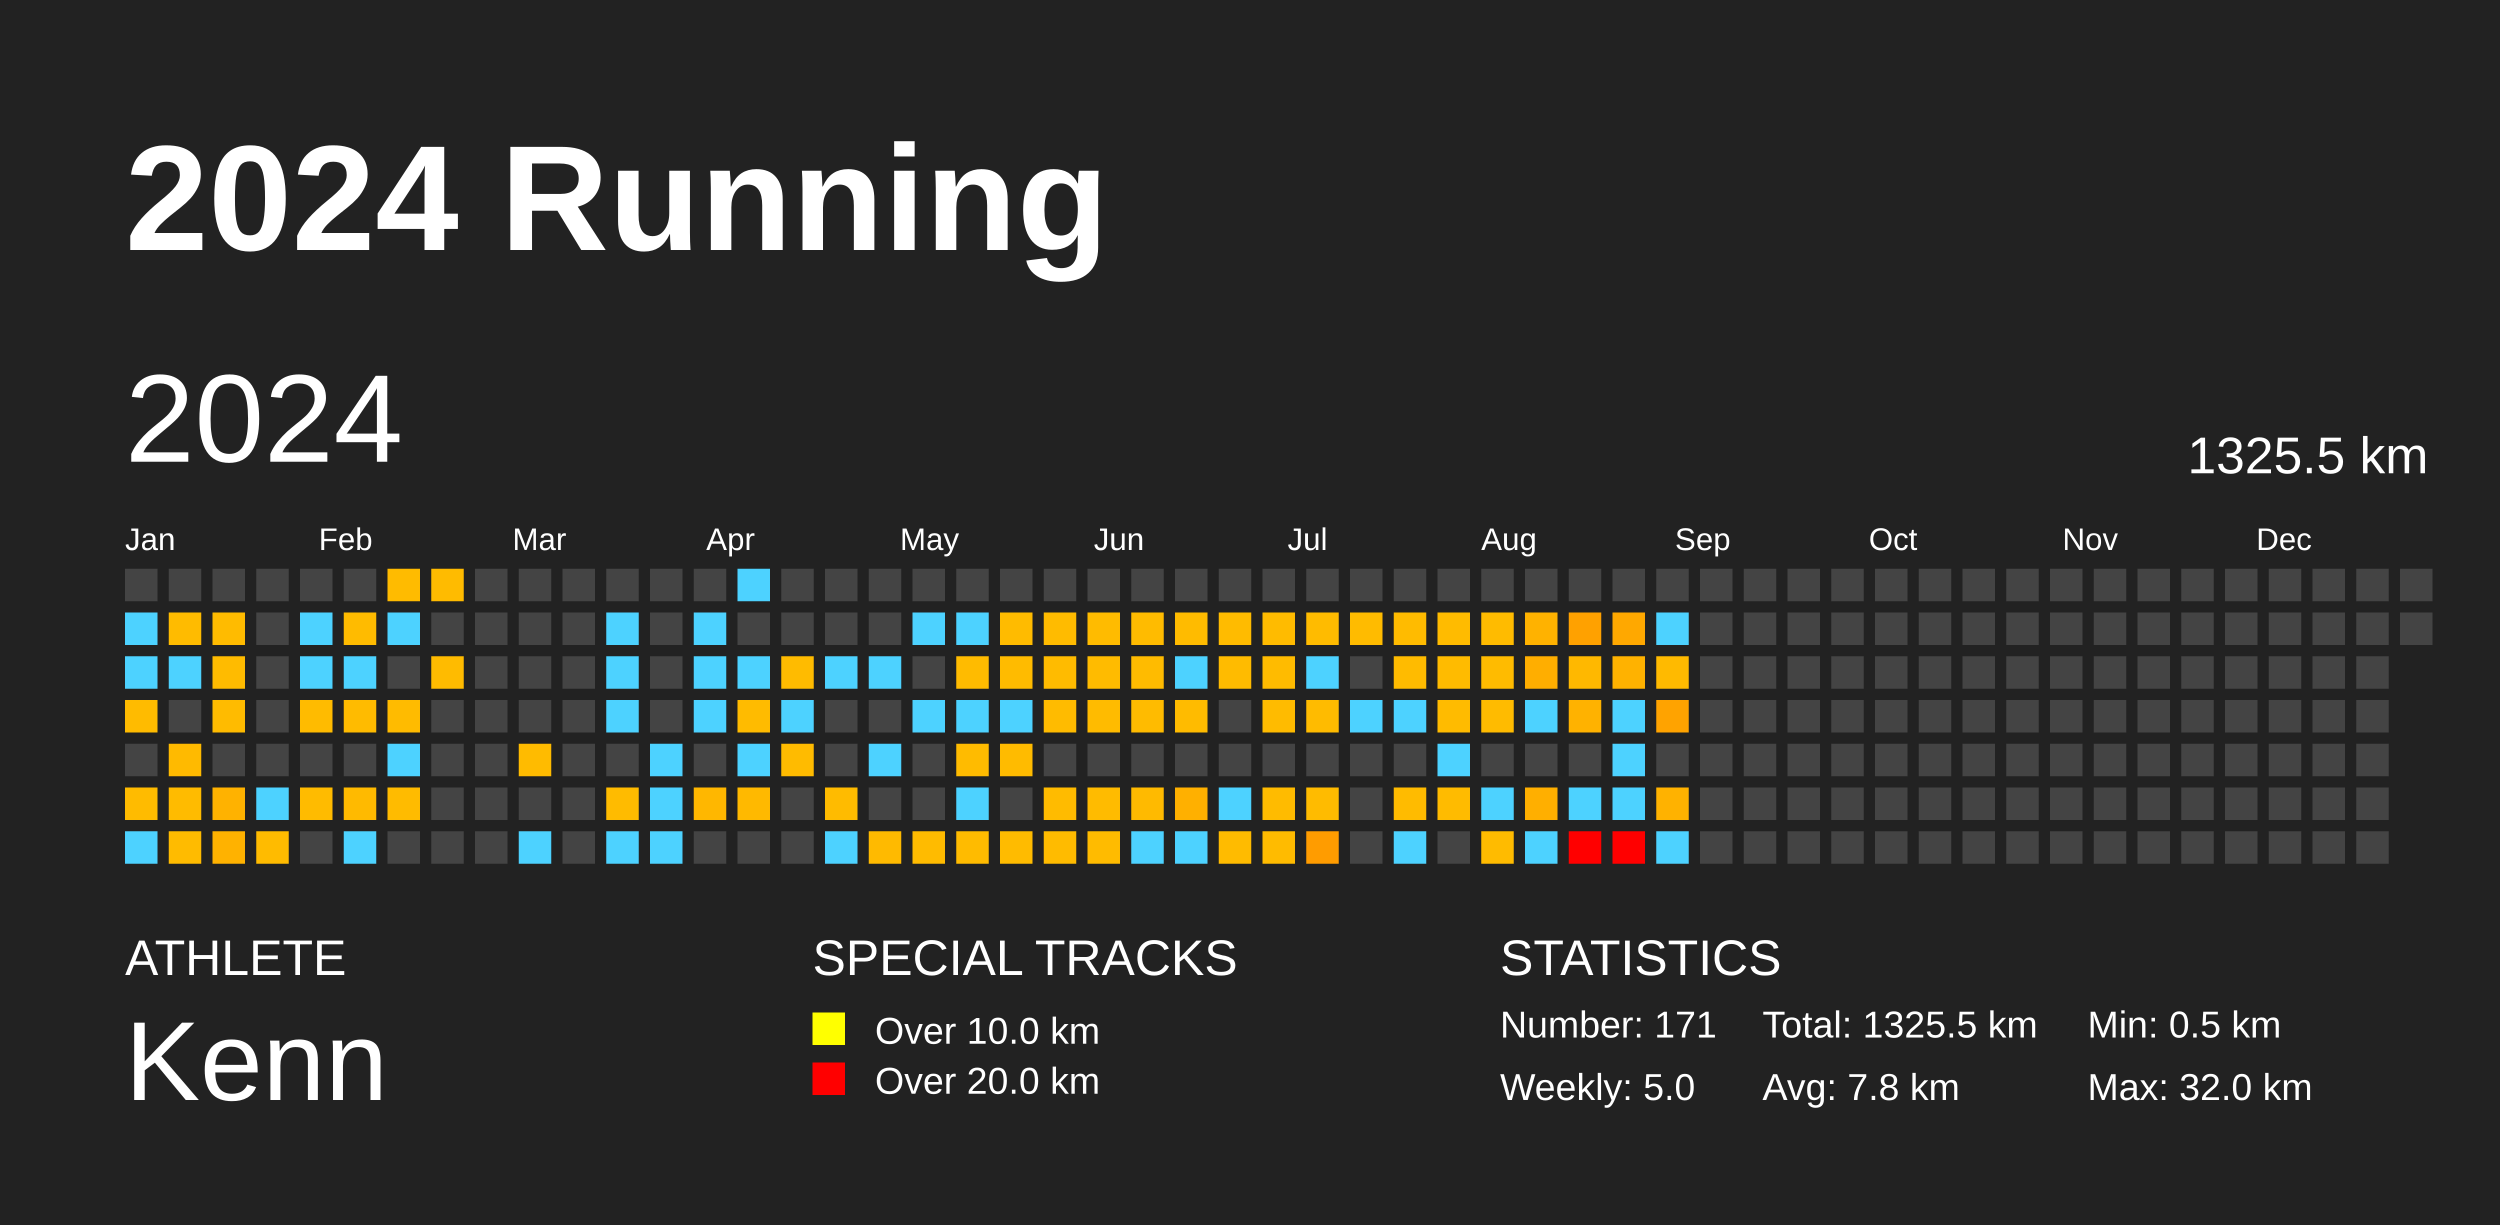
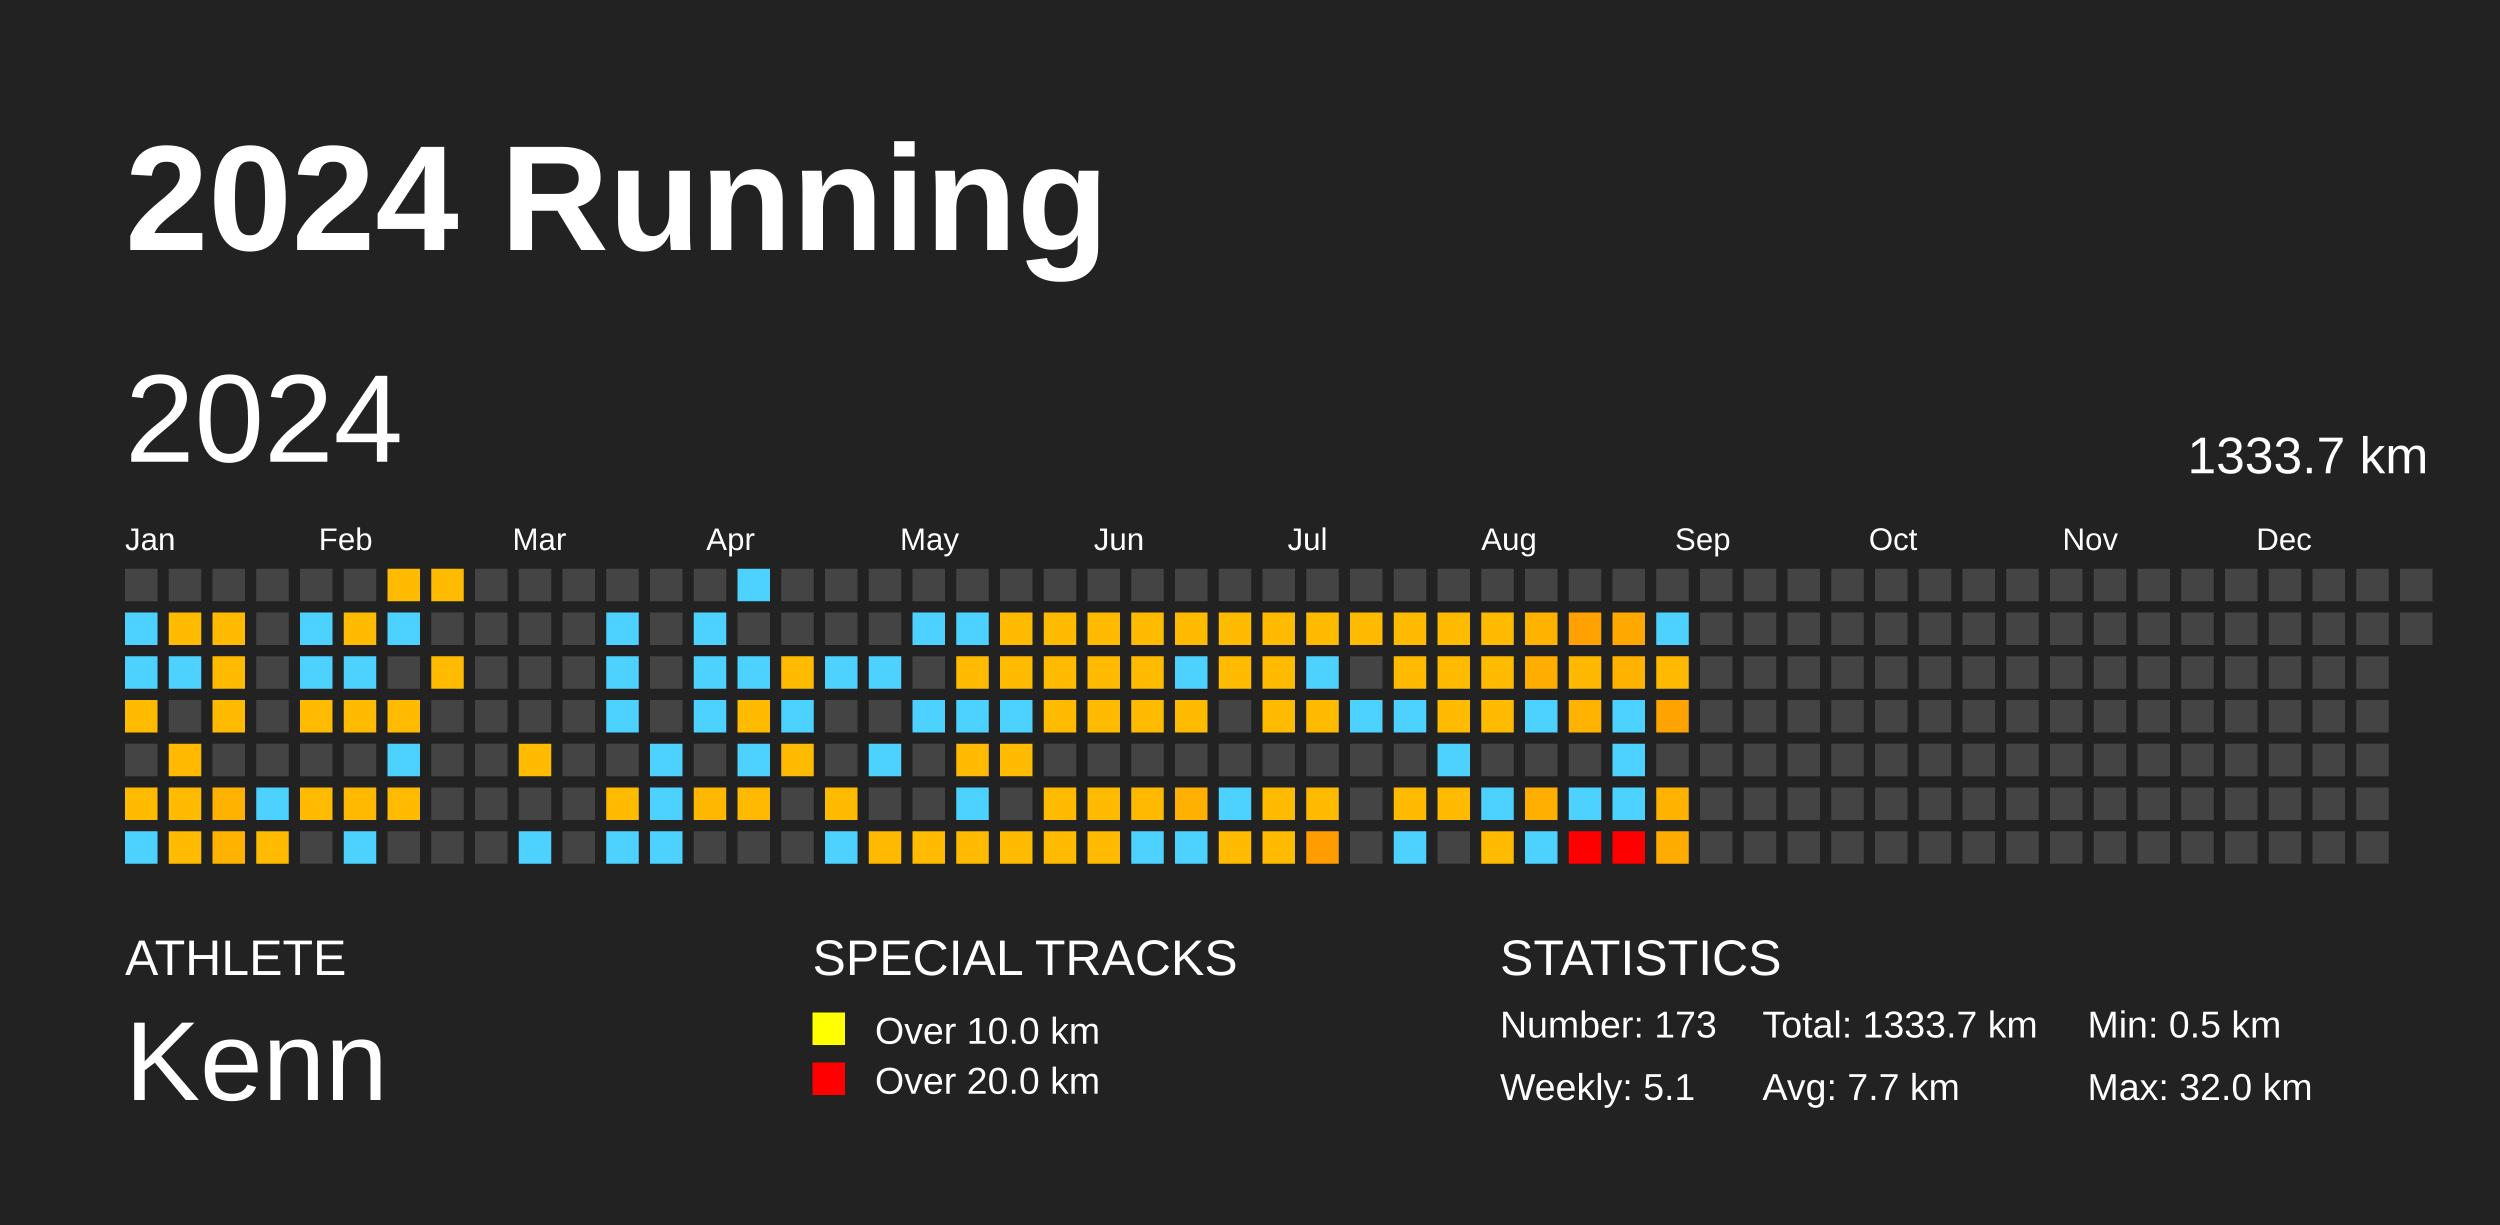
<svg xmlns="http://www.w3.org/2000/svg" baseProfile="full" height="98mm" version="1.1" viewBox="0,0,200,98" width="200mm">
  <defs />
  <rect fill="#222222" height="98" width="200" x="0" y="0" />
  <text fill="#FFFFFF" style="font-size:12px; font-family:Arial; font-weight:bold;" x="10" y="20">2024 Running</text>
  <text fill="#FFFFFF" style="font-size:4px; font-family:Arial" x="10" y="78">ATHLETE</text>
  <text fill="#FFFFFF" style="font-size:9px; font-family:Arial" x="10" y="88">Kenn</text>
  <text fill="#FFFFFF" style="font-size:4px; font-family:Arial" x="65" y="78">SPECIAL TRACKS</text>
  <rect fill="yellow" height="2.6" width="2.6" x="65" y="81" />
  <text fill="#FFFFFF" style="font-size:3px; font-family:Arial" x="70" y="83.5">Over 10.0 km</text>
  <rect fill="red" height="2.6" width="2.6" x="65" y="85" />
  <text fill="#FFFFFF" style="font-size:3px; font-family:Arial" x="70" y="87.5">Over 20.0 km</text>
  <text fill="#FFFFFF" style="font-size:4px; font-family:Arial" x="120" y="78">STATISTICS</text>
-   <text fill="#FFFFFF" style="font-size:3px; font-family:Arial" x="120" y="83">Number: 171</text>
-   <text fill="#FFFFFF" style="font-size:3px; font-family:Arial" x="120" y="88">Weekly: 5.0</text>
-   <text fill="#FFFFFF" style="font-size:3px; font-family:Arial" x="141" y="83">Total: 1325.5 km</text>
-   <text fill="#FFFFFF" style="font-size:3px; font-family:Arial" x="141" y="88">Avg: 7.8 km</text>
+   <text fill="#FFFFFF" style="font-size:3px; font-family:Arial" x="120" y="83">Number: 173</text>
+   <text fill="#FFFFFF" style="font-size:3px; font-family:Arial" x="120" y="88">Weekly: 5.1</text>
+   <text fill="#FFFFFF" style="font-size:3px; font-family:Arial" x="141" y="83">Total: 1333.7 km</text>
+   <text fill="#FFFFFF" style="font-size:3px; font-family:Arial" x="141" y="88">Avg: 7.7 km</text>
  <text fill="#FFFFFF" style="font-size:3px; font-family:Arial" x="167" y="83">Min: 0.5 km</text>
  <text fill="#FFFFFF" style="font-size:3px; font-family:Arial" x="167" y="88">Max: 32.0 km</text>
  <text dominant-baseline="hanging" fill="#FFFFFF" style="font-size:10.0px; font-family:Arial;" x="10" y="30">2024</text>
-   <text dominant-baseline="hanging" fill="#FFFFFF" style="font-size:4.125px; font-family:Arial;" x="175" y="35">1325.5 km</text>
+   <text dominant-baseline="hanging" fill="#FFFFFF" style="font-size:4.125px; font-family:Arial;" x="175" y="35">1333.7 km</text>
  <text fill="#FFFFFF" style="font-size:2.5px; font-family:Arial" x="10.0" y="44">Jan</text>
  <text fill="#FFFFFF" style="font-size:2.5px; font-family:Arial" x="25.5" y="44">Feb</text>
  <text fill="#FFFFFF" style="font-size:2.5px; font-family:Arial" x="41.0" y="44">Mar</text>
  <text fill="#FFFFFF" style="font-size:2.5px; font-family:Arial" x="56.5" y="44">Apr</text>
  <text fill="#FFFFFF" style="font-size:2.5px; font-family:Arial" x="72.0" y="44">May</text>
  <text fill="#FFFFFF" style="font-size:2.5px; font-family:Arial" x="87.5" y="44">Jun</text>
  <text fill="#FFFFFF" style="font-size:2.5px; font-family:Arial" x="103.0" y="44">Jul</text>
  <text fill="#FFFFFF" style="font-size:2.5px; font-family:Arial" x="118.5" y="44">Aug</text>
  <text fill="#FFFFFF" style="font-size:2.5px; font-family:Arial" x="134.0" y="44">Sep</text>
  <text fill="#FFFFFF" style="font-size:2.5px; font-family:Arial" x="149.5" y="44">Oct</text>
  <text fill="#FFFFFF" style="font-size:2.5px; font-family:Arial" x="165.0" y="44">Nov</text>
  <text fill="#FFFFFF" style="font-size:2.5px; font-family:Arial" x="180.5" y="44">Dec</text>
  <rect fill="#444444" height="2.6" width="2.6" x="10.0" y="45.5" />
  <rect fill="#4dd2ff" height="2.6" width="2.6" x="10.0" y="49.0" />
  <rect fill="#4dd2ff" height="2.6" width="2.6" x="10.0" y="52.5" />
  <rect fill="#ffbb00" height="2.6" width="2.6" x="10.0" y="56.0" />
  <rect fill="#444444" height="2.6" width="2.6" x="10.0" y="59.5" />
  <rect fill="#ffbb00" height="2.6" width="2.6" x="10.0" y="63.0" />
  <rect fill="#4dd2ff" height="2.6" width="2.6" x="10.0" y="66.5" />
  <rect fill="#444444" height="2.6" width="2.6" x="13.5" y="45.5" />
  <rect fill="#ffbb00" height="2.6" width="2.6" x="13.5" y="49.0" />
  <rect fill="#4dd2ff" height="2.6" width="2.6" x="13.5" y="52.5" />
  <rect fill="#444444" height="2.6" width="2.6" x="13.5" y="56.0" />
  <rect fill="#ffba00" height="2.6" width="2.6" x="13.5" y="59.5" />
  <rect fill="#ffbb00" height="2.6" width="2.6" x="13.5" y="63.0" />
  <rect fill="#ffbb00" height="2.6" width="2.6" x="13.5" y="66.5" />
  <rect fill="#444444" height="2.6" width="2.6" x="17.0" y="45.5" />
  <rect fill="#ffbb00" height="2.6" width="2.6" x="17.0" y="49.0" />
  <rect fill="#ffbb00" height="2.6" width="2.6" x="17.0" y="52.5" />
  <rect fill="#ffbb00" height="2.6" width="2.6" x="17.0" y="56.0" />
  <rect fill="#444444" height="2.6" width="2.6" x="17.0" y="59.5" />
  <rect fill="#ffb200" height="2.6" width="2.6" x="17.0" y="63.0" />
  <rect fill="#ffb200" height="2.6" width="2.6" x="17.0" y="66.5" />
  <rect fill="#444444" height="2.6" width="2.6" x="20.5" y="45.5" />
  <rect fill="#444444" height="2.6" width="2.6" x="20.5" y="49.0" />
  <rect fill="#444444" height="2.6" width="2.6" x="20.5" y="52.5" />
  <rect fill="#444444" height="2.6" width="2.6" x="20.5" y="56.0" />
  <rect fill="#444444" height="2.6" width="2.6" x="20.5" y="59.5" />
  <rect fill="#4dd2ff" height="2.6" width="2.6" x="20.5" y="63.0" />
  <rect fill="#ffbb00" height="2.6" width="2.6" x="20.5" y="66.5" />
  <rect fill="#444444" height="2.6" width="2.6" x="24.0" y="45.5" />
  <rect fill="#4dd2ff" height="2.6" width="2.6" x="24.0" y="49.0" />
  <rect fill="#4dd2ff" height="2.6" width="2.6" x="24.0" y="52.5" />
  <rect fill="#ffbb00" height="2.6" width="2.6" x="24.0" y="56.0" />
  <rect fill="#444444" height="2.6" width="2.6" x="24.0" y="59.5" />
  <rect fill="#ffbb00" height="2.6" width="2.6" x="24.0" y="63.0" />
  <rect fill="#444444" height="2.6" width="2.6" x="24.0" y="66.5" />
  <rect fill="#444444" height="2.6" width="2.6" x="27.5" y="45.5" />
  <rect fill="#ffbb00" height="2.6" width="2.6" x="27.5" y="49.0" />
  <rect fill="#4dd2ff" height="2.6" width="2.6" x="27.5" y="52.5" />
  <rect fill="#ffbb00" height="2.6" width="2.6" x="27.5" y="56.0" />
  <rect fill="#444444" height="2.6" width="2.6" x="27.5" y="59.5" />
  <rect fill="#ffba00" height="2.6" width="2.6" x="27.5" y="63.0" />
  <rect fill="#4dd2ff" height="2.6" width="2.6" x="27.5" y="66.5" />
  <rect fill="#ffbb00" height="2.6" width="2.6" x="31.0" y="45.5" />
  <rect fill="#4dd2ff" height="2.6" width="2.6" x="31.0" y="49.0" />
  <rect fill="#444444" height="2.6" width="2.6" x="31.0" y="52.5" />
  <rect fill="#ffbb00" height="2.6" width="2.6" x="31.0" y="56.0" />
  <rect fill="#4dd2ff" height="2.6" width="2.6" x="31.0" y="59.5" />
  <rect fill="#ffbb00" height="2.6" width="2.6" x="31.0" y="63.0" />
  <rect fill="#444444" height="2.6" width="2.6" x="31.0" y="66.5" />
  <rect fill="#ffbb00" height="2.6" width="2.6" x="34.5" y="45.5" />
  <rect fill="#444444" height="2.6" width="2.6" x="34.5" y="49.0" />
  <rect fill="#ffbb00" height="2.6" width="2.6" x="34.5" y="52.5" />
  <rect fill="#444444" height="2.6" width="2.6" x="34.5" y="56.0" />
  <rect fill="#444444" height="2.6" width="2.6" x="34.5" y="59.5" />
  <rect fill="#444444" height="2.6" width="2.6" x="34.5" y="63.0" />
  <rect fill="#444444" height="2.6" width="2.6" x="34.5" y="66.5" />
  <rect fill="#444444" height="2.6" width="2.6" x="38.0" y="45.5" />
  <rect fill="#444444" height="2.6" width="2.6" x="38.0" y="49.0" />
  <rect fill="#444444" height="2.6" width="2.6" x="38.0" y="52.5" />
  <rect fill="#444444" height="2.6" width="2.6" x="38.0" y="56.0" />
  <rect fill="#444444" height="2.6" width="2.6" x="38.0" y="59.5" />
  <rect fill="#444444" height="2.6" width="2.6" x="38.0" y="63.0" />
  <rect fill="#444444" height="2.6" width="2.6" x="38.0" y="66.5" />
  <rect fill="#444444" height="2.6" width="2.6" x="41.5" y="45.5" />
  <rect fill="#444444" height="2.6" width="2.6" x="41.5" y="49.0" />
  <rect fill="#444444" height="2.6" width="2.6" x="41.5" y="52.5" />
  <rect fill="#444444" height="2.6" width="2.6" x="41.5" y="56.0" />
  <rect fill="#ffbb00" height="2.6" width="2.6" x="41.5" y="59.5" />
  <rect fill="#444444" height="2.6" width="2.6" x="41.5" y="63.0" />
  <rect fill="#4dd2ff" height="2.6" width="2.6" x="41.5" y="66.5" />
  <rect fill="#444444" height="2.6" width="2.6" x="45.0" y="45.5" />
  <rect fill="#444444" height="2.6" width="2.6" x="45.0" y="49.0" />
  <rect fill="#444444" height="2.6" width="2.6" x="45.0" y="52.5" />
  <rect fill="#444444" height="2.6" width="2.6" x="45.0" y="56.0" />
  <rect fill="#444444" height="2.6" width="2.6" x="45.0" y="59.5" />
  <rect fill="#444444" height="2.6" width="2.6" x="45.0" y="63.0" />
  <rect fill="#444444" height="2.6" width="2.6" x="45.0" y="66.5" />
  <rect fill="#444444" height="2.6" width="2.6" x="48.5" y="45.5" />
  <rect fill="#4dd2ff" height="2.6" width="2.6" x="48.5" y="49.0" />
  <rect fill="#4dd2ff" height="2.6" width="2.6" x="48.5" y="52.5" />
  <rect fill="#4dd2ff" height="2.6" width="2.6" x="48.5" y="56.0" />
  <rect fill="#444444" height="2.6" width="2.6" x="48.5" y="59.5" />
  <rect fill="#ffbb00" height="2.6" width="2.6" x="48.5" y="63.0" />
  <rect fill="#4dd2ff" height="2.6" width="2.6" x="48.5" y="66.5" />
  <rect fill="#444444" height="2.6" width="2.6" x="52.0" y="45.5" />
  <rect fill="#444444" height="2.6" width="2.6" x="52.0" y="49.0" />
  <rect fill="#444444" height="2.6" width="2.6" x="52.0" y="52.5" />
  <rect fill="#444444" height="2.6" width="2.6" x="52.0" y="56.0" />
  <rect fill="#4dd2ff" height="2.6" width="2.6" x="52.0" y="59.5" />
  <rect fill="#4dd2ff" height="2.6" width="2.6" x="52.0" y="63.0" />
  <rect fill="#4dd2ff" height="2.6" width="2.6" x="52.0" y="66.5" />
  <rect fill="#444444" height="2.6" width="2.6" x="55.5" y="45.5" />
  <rect fill="#4dd2ff" height="2.6" width="2.6" x="55.5" y="49.0" />
  <rect fill="#4dd2ff" height="2.6" width="2.6" x="55.5" y="52.5" />
  <rect fill="#4dd2ff" height="2.6" width="2.6" x="55.5" y="56.0" />
  <rect fill="#444444" height="2.6" width="2.6" x="55.5" y="59.5" />
  <rect fill="#ffb700" height="2.6" width="2.6" x="55.5" y="63.0" />
  <rect fill="#444444" height="2.6" width="2.6" x="55.5" y="66.5" />
  <rect fill="#4dd2ff" height="2.6" width="2.6" x="59.0" y="45.5" />
  <rect fill="#444444" height="2.6" width="2.6" x="59.0" y="49.0" />
  <rect fill="#4dd2ff" height="2.6" width="2.6" x="59.0" y="52.5" />
  <rect fill="#ffbb00" height="2.6" width="2.6" x="59.0" y="56.0" />
  <rect fill="#4dd2ff" height="2.6" width="2.6" x="59.0" y="59.5" />
  <rect fill="#ffb900" height="2.6" width="2.6" x="59.0" y="63.0" />
  <rect fill="#444444" height="2.6" width="2.6" x="59.0" y="66.5" />
  <rect fill="#444444" height="2.6" width="2.6" x="62.5" y="45.5" />
  <rect fill="#444444" height="2.6" width="2.6" x="62.5" y="49.0" />
  <rect fill="#ffbb00" height="2.6" width="2.6" x="62.5" y="52.5" />
  <rect fill="#4dd2ff" height="2.6" width="2.6" x="62.5" y="56.0" />
  <rect fill="#ffbb00" height="2.6" width="2.6" x="62.5" y="59.5" />
  <rect fill="#444444" height="2.6" width="2.6" x="62.5" y="63.0" />
  <rect fill="#444444" height="2.6" width="2.6" x="62.5" y="66.5" />
  <rect fill="#444444" height="2.6" width="2.6" x="66.0" y="45.5" />
  <rect fill="#444444" height="2.6" width="2.6" x="66.0" y="49.0" />
  <rect fill="#4dd2ff" height="2.6" width="2.6" x="66.0" y="52.5" />
  <rect fill="#444444" height="2.6" width="2.6" x="66.0" y="56.0" />
  <rect fill="#444444" height="2.6" width="2.6" x="66.0" y="59.5" />
  <rect fill="#ffbb00" height="2.6" width="2.6" x="66.0" y="63.0" />
  <rect fill="#4dd2ff" height="2.6" width="2.6" x="66.0" y="66.5" />
  <rect fill="#444444" height="2.6" width="2.6" x="69.5" y="45.5" />
  <rect fill="#444444" height="2.6" width="2.6" x="69.5" y="49.0" />
  <rect fill="#4dd2ff" height="2.6" width="2.6" x="69.5" y="52.5" />
  <rect fill="#444444" height="2.6" width="2.6" x="69.5" y="56.0" />
  <rect fill="#4dd2ff" height="2.6" width="2.6" x="69.5" y="59.5" />
  <rect fill="#444444" height="2.6" width="2.6" x="69.5" y="63.0" />
  <rect fill="#ffba00" height="2.6" width="2.6" x="69.5" y="66.5" />
  <rect fill="#444444" height="2.6" width="2.6" x="73.0" y="45.5" />
  <rect fill="#4dd2ff" height="2.6" width="2.6" x="73.0" y="49.0" />
  <rect fill="#444444" height="2.6" width="2.6" x="73.0" y="52.5" />
  <rect fill="#4dd2ff" height="2.6" width="2.6" x="73.0" y="56.0" />
  <rect fill="#444444" height="2.6" width="2.6" x="73.0" y="59.5" />
  <rect fill="#444444" height="2.6" width="2.6" x="73.0" y="63.0" />
  <rect fill="#ffbb00" height="2.6" width="2.6" x="73.0" y="66.5" />
  <rect fill="#444444" height="2.6" width="2.6" x="76.5" y="45.5" />
  <rect fill="#4dd2ff" height="2.6" width="2.6" x="76.5" y="49.0" />
  <rect fill="#ffbb00" height="2.6" width="2.6" x="76.5" y="52.5" />
  <rect fill="#4dd2ff" height="2.6" width="2.6" x="76.5" y="56.0" />
  <rect fill="#ffbb00" height="2.6" width="2.6" x="76.5" y="59.5" />
  <rect fill="#4dd2ff" height="2.6" width="2.6" x="76.5" y="63.0" />
  <rect fill="#ffbb00" height="2.6" width="2.6" x="76.5" y="66.5" />
  <rect fill="#444444" height="2.6" width="2.6" x="80.0" y="45.5" />
  <rect fill="#ffbb00" height="2.6" width="2.6" x="80.0" y="49.0" />
  <rect fill="#ffbb00" height="2.6" width="2.6" x="80.0" y="52.5" />
  <rect fill="#4dd2ff" height="2.6" width="2.6" x="80.0" y="56.0" />
  <rect fill="#ffbb00" height="2.6" width="2.6" x="80.0" y="59.5" />
  <rect fill="#444444" height="2.6" width="2.6" x="80.0" y="63.0" />
  <rect fill="#ffbb00" height="2.6" width="2.6" x="80.0" y="66.5" />
  <rect fill="#444444" height="2.6" width="2.6" x="83.5" y="45.5" />
  <rect fill="#ffbb00" height="2.6" width="2.6" x="83.5" y="49.0" />
  <rect fill="#ffbb00" height="2.6" width="2.6" x="83.5" y="52.5" />
  <rect fill="#ffbb00" height="2.6" width="2.6" x="83.5" y="56.0" />
  <rect fill="#444444" height="2.6" width="2.6" x="83.5" y="59.5" />
  <rect fill="#ffbb00" height="2.6" width="2.6" x="83.5" y="63.0" />
  <rect fill="#ffbb00" height="2.6" width="2.6" x="83.5" y="66.5" />
  <rect fill="#444444" height="2.6" width="2.6" x="87.0" y="45.5" />
  <rect fill="#ffbb00" height="2.6" width="2.6" x="87.0" y="49.0" />
  <rect fill="#ffbb00" height="2.6" width="2.6" x="87.0" y="52.5" />
  <rect fill="#ffbb00" height="2.6" width="2.6" x="87.0" y="56.0" />
  <rect fill="#444444" height="2.6" width="2.6" x="87.0" y="59.5" />
  <rect fill="#ffbb00" height="2.6" width="2.6" x="87.0" y="63.0" />
  <rect fill="#ffbb00" height="2.6" width="2.6" x="87.0" y="66.5" />
  <rect fill="#444444" height="2.6" width="2.6" x="90.5" y="45.5" />
  <rect fill="#ffbb00" height="2.6" width="2.6" x="90.5" y="49.0" />
  <rect fill="#ffbb00" height="2.6" width="2.6" x="90.5" y="52.5" />
  <rect fill="#ffbb00" height="2.6" width="2.6" x="90.5" y="56.0" />
  <rect fill="#444444" height="2.6" width="2.6" x="90.5" y="59.5" />
  <rect fill="#ffba00" height="2.6" width="2.6" x="90.5" y="63.0" />
  <rect fill="#4dd2ff" height="2.6" width="2.6" x="90.5" y="66.5" />
  <rect fill="#444444" height="2.6" width="2.6" x="94.0" y="45.5" />
  <rect fill="#ffbb00" height="2.6" width="2.6" x="94.0" y="49.0" />
  <rect fill="#4dd2ff" height="2.6" width="2.6" x="94.0" y="52.5" />
  <rect fill="#ffbb00" height="2.6" width="2.6" x="94.0" y="56.0" />
  <rect fill="#444444" height="2.6" width="2.6" x="94.0" y="59.5" />
  <rect fill="#ffb000" height="2.6" width="2.6" x="94.0" y="63.0" />
  <rect fill="#4dd2ff" height="2.6" width="2.6" x="94.0" y="66.5" />
  <rect fill="#444444" height="2.6" width="2.6" x="97.5" y="45.5" />
  <rect fill="#ffbb00" height="2.6" width="2.6" x="97.5" y="49.0" />
  <rect fill="#ffbb00" height="2.6" width="2.6" x="97.5" y="52.5" />
  <rect fill="#444444" height="2.6" width="2.6" x="97.5" y="56.0" />
  <rect fill="#444444" height="2.6" width="2.6" x="97.5" y="59.5" />
  <rect fill="#4dd2ff" height="2.6" width="2.6" x="97.5" y="63.0" />
  <rect fill="#ffbb00" height="2.6" width="2.6" x="97.5" y="66.5" />
  <rect fill="#444444" height="2.6" width="2.6" x="101.0" y="45.5" />
  <rect fill="#ffbb00" height="2.6" width="2.6" x="101.0" y="49.0" />
  <rect fill="#ffbb00" height="2.6" width="2.6" x="101.0" y="52.5" />
  <rect fill="#ffbb00" height="2.6" width="2.6" x="101.0" y="56.0" />
  <rect fill="#444444" height="2.6" width="2.6" x="101.0" y="59.5" />
  <rect fill="#ffbb00" height="2.6" width="2.6" x="101.0" y="63.0" />
  <rect fill="#ffbb00" height="2.6" width="2.6" x="101.0" y="66.5" />
  <rect fill="#444444" height="2.6" width="2.6" x="104.5" y="45.5" />
  <rect fill="#ffbb00" height="2.6" width="2.6" x="104.5" y="49.0" />
  <rect fill="#4dd2ff" height="2.6" width="2.6" x="104.5" y="52.5" />
  <rect fill="#ffbb00" height="2.6" width="2.6" x="104.5" y="56.0" />
  <rect fill="#444444" height="2.6" width="2.6" x="104.5" y="59.5" />
  <rect fill="#ffbb00" height="2.6" width="2.6" x="104.5" y="63.0" />
  <rect fill="#ff9c00" height="2.6" width="2.6" x="104.5" y="66.5" />
  <rect fill="#444444" height="2.6" width="2.6" x="108.0" y="45.5" />
  <rect fill="#ffbb00" height="2.6" width="2.6" x="108.0" y="49.0" />
  <rect fill="#444444" height="2.6" width="2.6" x="108.0" y="52.5" />
  <rect fill="#4dd2ff" height="2.6" width="2.6" x="108.0" y="56.0" />
  <rect fill="#444444" height="2.6" width="2.6" x="108.0" y="59.5" />
  <rect fill="#444444" height="2.6" width="2.6" x="108.0" y="63.0" />
  <rect fill="#444444" height="2.6" width="2.6" x="108.0" y="66.5" />
  <rect fill="#444444" height="2.6" width="2.6" x="111.5" y="45.5" />
  <rect fill="#ffbb00" height="2.6" width="2.6" x="111.5" y="49.0" />
  <rect fill="#ffbb00" height="2.6" width="2.6" x="111.5" y="52.5" />
  <rect fill="#4dd2ff" height="2.6" width="2.6" x="111.5" y="56.0" />
  <rect fill="#444444" height="2.6" width="2.6" x="111.5" y="59.5" />
  <rect fill="#ffbb00" height="2.6" width="2.6" x="111.5" y="63.0" />
  <rect fill="#4dd2ff" height="2.6" width="2.6" x="111.5" y="66.5" />
  <rect fill="#444444" height="2.6" width="2.6" x="115.0" y="45.5" />
  <rect fill="#ffbb00" height="2.6" width="2.6" x="115.0" y="49.0" />
  <rect fill="#ffbb00" height="2.6" width="2.6" x="115.0" y="52.5" />
  <rect fill="#ffbb00" height="2.6" width="2.6" x="115.0" y="56.0" />
  <rect fill="#4dd2ff" height="2.6" width="2.6" x="115.0" y="59.5" />
  <rect fill="#ffbb00" height="2.6" width="2.6" x="115.0" y="63.0" />
  <rect fill="#444444" height="2.6" width="2.6" x="115.0" y="66.5" />
  <rect fill="#444444" height="2.6" width="2.6" x="118.5" y="45.5" />
  <rect fill="#ffbb00" height="2.6" width="2.6" x="118.5" y="49.0" />
  <rect fill="#ffbb00" height="2.6" width="2.6" x="118.5" y="52.5" />
  <rect fill="#ffbb00" height="2.6" width="2.6" x="118.5" y="56.0" />
  <rect fill="#444444" height="2.6" width="2.6" x="118.5" y="59.5" />
  <rect fill="#4dd2ff" height="2.6" width="2.6" x="118.5" y="63.0" />
  <rect fill="#ffbb00" height="2.6" width="2.6" x="118.5" y="66.5" />
  <rect fill="#444444" height="2.6" width="2.6" x="122.0" y="45.5" />
  <rect fill="#ffb200" height="2.6" width="2.6" x="122.0" y="49.0" />
  <rect fill="#ffae00" height="2.6" width="2.6" x="122.0" y="52.5" />
  <rect fill="#4dd2ff" height="2.6" width="2.6" x="122.0" y="56.0" />
  <rect fill="#444444" height="2.6" width="2.6" x="122.0" y="59.5" />
  <rect fill="#ffaf00" height="2.6" width="2.6" x="122.0" y="63.0" />
  <rect fill="#4dd2ff" height="2.6" width="2.6" x="122.0" y="66.5" />
  <rect fill="#444444" height="2.6" width="2.6" x="125.5" y="45.5" />
  <rect fill="#ffa100" height="2.6" width="2.6" x="125.5" y="49.0" />
  <rect fill="#ffb800" height="2.6" width="2.6" x="125.5" y="52.5" />
  <rect fill="#ffb200" height="2.6" width="2.6" x="125.5" y="56.0" />
  <rect fill="#444444" height="2.6" width="2.6" x="125.5" y="59.5" />
  <rect fill="#4dd2ff" height="2.6" width="2.6" x="125.5" y="63.0" />
  <rect fill="red" height="2.6" width="2.6" x="125.5" y="66.5" />
  <rect fill="#444444" height="2.6" width="2.6" x="129.0" y="45.5" />
  <rect fill="#ffa800" height="2.6" width="2.6" x="129.0" y="49.0" />
  <rect fill="#ffb200" height="2.6" width="2.6" x="129.0" y="52.5" />
  <rect fill="#4dd2ff" height="2.6" width="2.6" x="129.0" y="56.0" />
  <rect fill="#4dd2ff" height="2.6" width="2.6" x="129.0" y="59.5" />
  <rect fill="#4dd2ff" height="2.6" width="2.6" x="129.0" y="63.0" />
  <rect fill="red" height="2.6" width="2.6" x="129.0" y="66.5" />
  <rect fill="#444444" height="2.6" width="2.6" x="132.5" y="45.5" />
  <rect fill="#4dd2ff" height="2.6" width="2.6" x="132.5" y="49.0" />
  <rect fill="#ffba00" height="2.6" width="2.6" x="132.5" y="52.5" />
  <rect fill="#ffa300" height="2.6" width="2.6" x="132.5" y="56.0" />
  <rect fill="#444444" height="2.6" width="2.6" x="132.5" y="59.5" />
  <rect fill="#ffb200" height="2.6" width="2.6" x="132.5" y="63.0" />
-   <rect fill="#4dd2ff" height="2.6" width="2.6" x="132.5" y="66.5" />
+   <rect fill="#ffac00" height="2.6" width="2.6" x="132.5" y="66.5" />
  <rect fill="#444444" height="2.6" width="2.6" x="136.0" y="45.5" />
  <rect fill="#444444" height="2.6" width="2.6" x="136.0" y="49.0" />
  <rect fill="#444444" height="2.6" width="2.6" x="136.0" y="52.5" />
  <rect fill="#444444" height="2.6" width="2.6" x="136.0" y="56.0" />
  <rect fill="#444444" height="2.6" width="2.6" x="136.0" y="59.5" />
  <rect fill="#444444" height="2.6" width="2.6" x="136.0" y="63.0" />
  <rect fill="#444444" height="2.6" width="2.6" x="136.0" y="66.5" />
  <rect fill="#444444" height="2.6" width="2.6" x="139.5" y="45.5" />
  <rect fill="#444444" height="2.6" width="2.6" x="139.5" y="49.0" />
  <rect fill="#444444" height="2.6" width="2.6" x="139.5" y="52.5" />
  <rect fill="#444444" height="2.6" width="2.6" x="139.5" y="56.0" />
  <rect fill="#444444" height="2.6" width="2.6" x="139.5" y="59.5" />
  <rect fill="#444444" height="2.6" width="2.6" x="139.5" y="63.0" />
  <rect fill="#444444" height="2.6" width="2.6" x="139.5" y="66.5" />
  <rect fill="#444444" height="2.6" width="2.6" x="143.0" y="45.5" />
  <rect fill="#444444" height="2.6" width="2.6" x="143.0" y="49.0" />
  <rect fill="#444444" height="2.6" width="2.6" x="143.0" y="52.5" />
  <rect fill="#444444" height="2.6" width="2.6" x="143.0" y="56.0" />
  <rect fill="#444444" height="2.6" width="2.6" x="143.0" y="59.5" />
  <rect fill="#444444" height="2.6" width="2.6" x="143.0" y="63.0" />
  <rect fill="#444444" height="2.6" width="2.6" x="143.0" y="66.5" />
  <rect fill="#444444" height="2.6" width="2.6" x="146.5" y="45.5" />
  <rect fill="#444444" height="2.6" width="2.6" x="146.5" y="49.0" />
  <rect fill="#444444" height="2.6" width="2.6" x="146.5" y="52.5" />
  <rect fill="#444444" height="2.6" width="2.6" x="146.5" y="56.0" />
  <rect fill="#444444" height="2.6" width="2.6" x="146.5" y="59.5" />
  <rect fill="#444444" height="2.6" width="2.6" x="146.5" y="63.0" />
  <rect fill="#444444" height="2.6" width="2.6" x="146.5" y="66.5" />
  <rect fill="#444444" height="2.6" width="2.6" x="150.0" y="45.5" />
  <rect fill="#444444" height="2.6" width="2.6" x="150.0" y="49.0" />
  <rect fill="#444444" height="2.6" width="2.6" x="150.0" y="52.5" />
  <rect fill="#444444" height="2.6" width="2.6" x="150.0" y="56.0" />
  <rect fill="#444444" height="2.6" width="2.6" x="150.0" y="59.5" />
  <rect fill="#444444" height="2.6" width="2.6" x="150.0" y="63.0" />
  <rect fill="#444444" height="2.6" width="2.6" x="150.0" y="66.5" />
  <rect fill="#444444" height="2.6" width="2.6" x="153.5" y="45.5" />
  <rect fill="#444444" height="2.6" width="2.6" x="153.5" y="49.0" />
  <rect fill="#444444" height="2.6" width="2.6" x="153.5" y="52.5" />
  <rect fill="#444444" height="2.6" width="2.6" x="153.5" y="56.0" />
  <rect fill="#444444" height="2.6" width="2.6" x="153.5" y="59.5" />
  <rect fill="#444444" height="2.6" width="2.6" x="153.5" y="63.0" />
  <rect fill="#444444" height="2.6" width="2.6" x="153.5" y="66.5" />
  <rect fill="#444444" height="2.6" width="2.6" x="157.0" y="45.5" />
  <rect fill="#444444" height="2.6" width="2.6" x="157.0" y="49.0" />
  <rect fill="#444444" height="2.6" width="2.6" x="157.0" y="52.5" />
  <rect fill="#444444" height="2.6" width="2.6" x="157.0" y="56.0" />
  <rect fill="#444444" height="2.6" width="2.6" x="157.0" y="59.5" />
  <rect fill="#444444" height="2.6" width="2.6" x="157.0" y="63.0" />
  <rect fill="#444444" height="2.6" width="2.6" x="157.0" y="66.5" />
  <rect fill="#444444" height="2.6" width="2.6" x="160.5" y="45.5" />
  <rect fill="#444444" height="2.6" width="2.6" x="160.5" y="49.0" />
  <rect fill="#444444" height="2.6" width="2.6" x="160.5" y="52.5" />
  <rect fill="#444444" height="2.6" width="2.6" x="160.5" y="56.0" />
  <rect fill="#444444" height="2.6" width="2.6" x="160.5" y="59.5" />
  <rect fill="#444444" height="2.6" width="2.6" x="160.5" y="63.0" />
  <rect fill="#444444" height="2.6" width="2.6" x="160.5" y="66.5" />
  <rect fill="#444444" height="2.6" width="2.6" x="164.0" y="45.5" />
  <rect fill="#444444" height="2.6" width="2.6" x="164.0" y="49.0" />
  <rect fill="#444444" height="2.6" width="2.6" x="164.0" y="52.5" />
  <rect fill="#444444" height="2.6" width="2.6" x="164.0" y="56.0" />
  <rect fill="#444444" height="2.6" width="2.6" x="164.0" y="59.5" />
  <rect fill="#444444" height="2.6" width="2.6" x="164.0" y="63.0" />
  <rect fill="#444444" height="2.6" width="2.6" x="164.0" y="66.5" />
  <rect fill="#444444" height="2.6" width="2.6" x="167.5" y="45.5" />
  <rect fill="#444444" height="2.6" width="2.6" x="167.5" y="49.0" />
  <rect fill="#444444" height="2.6" width="2.6" x="167.5" y="52.5" />
  <rect fill="#444444" height="2.6" width="2.6" x="167.5" y="56.0" />
  <rect fill="#444444" height="2.6" width="2.6" x="167.5" y="59.5" />
  <rect fill="#444444" height="2.6" width="2.6" x="167.5" y="63.0" />
  <rect fill="#444444" height="2.6" width="2.6" x="167.5" y="66.5" />
  <rect fill="#444444" height="2.6" width="2.6" x="171.0" y="45.5" />
  <rect fill="#444444" height="2.6" width="2.6" x="171.0" y="49.0" />
  <rect fill="#444444" height="2.6" width="2.6" x="171.0" y="52.5" />
  <rect fill="#444444" height="2.6" width="2.6" x="171.0" y="56.0" />
  <rect fill="#444444" height="2.6" width="2.6" x="171.0" y="59.5" />
  <rect fill="#444444" height="2.6" width="2.6" x="171.0" y="63.0" />
  <rect fill="#444444" height="2.6" width="2.6" x="171.0" y="66.5" />
  <rect fill="#444444" height="2.6" width="2.6" x="174.5" y="45.5" />
  <rect fill="#444444" height="2.6" width="2.6" x="174.5" y="49.0" />
  <rect fill="#444444" height="2.6" width="2.6" x="174.5" y="52.5" />
  <rect fill="#444444" height="2.6" width="2.6" x="174.5" y="56.0" />
  <rect fill="#444444" height="2.6" width="2.6" x="174.5" y="59.5" />
  <rect fill="#444444" height="2.6" width="2.6" x="174.5" y="63.0" />
  <rect fill="#444444" height="2.6" width="2.6" x="174.5" y="66.5" />
  <rect fill="#444444" height="2.6" width="2.6" x="178.0" y="45.5" />
  <rect fill="#444444" height="2.6" width="2.6" x="178.0" y="49.0" />
  <rect fill="#444444" height="2.6" width="2.6" x="178.0" y="52.5" />
  <rect fill="#444444" height="2.6" width="2.6" x="178.0" y="56.0" />
  <rect fill="#444444" height="2.6" width="2.6" x="178.0" y="59.5" />
  <rect fill="#444444" height="2.6" width="2.6" x="178.0" y="63.0" />
  <rect fill="#444444" height="2.6" width="2.6" x="178.0" y="66.5" />
  <rect fill="#444444" height="2.6" width="2.6" x="181.5" y="45.5" />
  <rect fill="#444444" height="2.6" width="2.6" x="181.5" y="49.0" />
  <rect fill="#444444" height="2.6" width="2.6" x="181.5" y="52.5" />
  <rect fill="#444444" height="2.6" width="2.6" x="181.5" y="56.0" />
  <rect fill="#444444" height="2.6" width="2.6" x="181.5" y="59.5" />
  <rect fill="#444444" height="2.6" width="2.6" x="181.5" y="63.0" />
  <rect fill="#444444" height="2.6" width="2.6" x="181.5" y="66.5" />
  <rect fill="#444444" height="2.6" width="2.6" x="185.0" y="45.5" />
  <rect fill="#444444" height="2.6" width="2.6" x="185.0" y="49.0" />
  <rect fill="#444444" height="2.6" width="2.6" x="185.0" y="52.5" />
  <rect fill="#444444" height="2.6" width="2.6" x="185.0" y="56.0" />
  <rect fill="#444444" height="2.6" width="2.6" x="185.0" y="59.5" />
  <rect fill="#444444" height="2.6" width="2.6" x="185.0" y="63.0" />
  <rect fill="#444444" height="2.6" width="2.6" x="185.0" y="66.5" />
  <rect fill="#444444" height="2.6" width="2.6" x="188.5" y="45.5" />
  <rect fill="#444444" height="2.6" width="2.6" x="188.5" y="49.0" />
  <rect fill="#444444" height="2.6" width="2.6" x="188.5" y="52.5" />
  <rect fill="#444444" height="2.6" width="2.6" x="188.5" y="56.0" />
  <rect fill="#444444" height="2.6" width="2.6" x="188.5" y="59.5" />
  <rect fill="#444444" height="2.6" width="2.6" x="188.5" y="63.0" />
  <rect fill="#444444" height="2.6" width="2.6" x="188.5" y="66.5" />
  <rect fill="#444444" height="2.6" width="2.6" x="192.0" y="45.5" />
  <rect fill="#444444" height="2.6" width="2.6" x="192.0" y="49.0" />
</svg>
